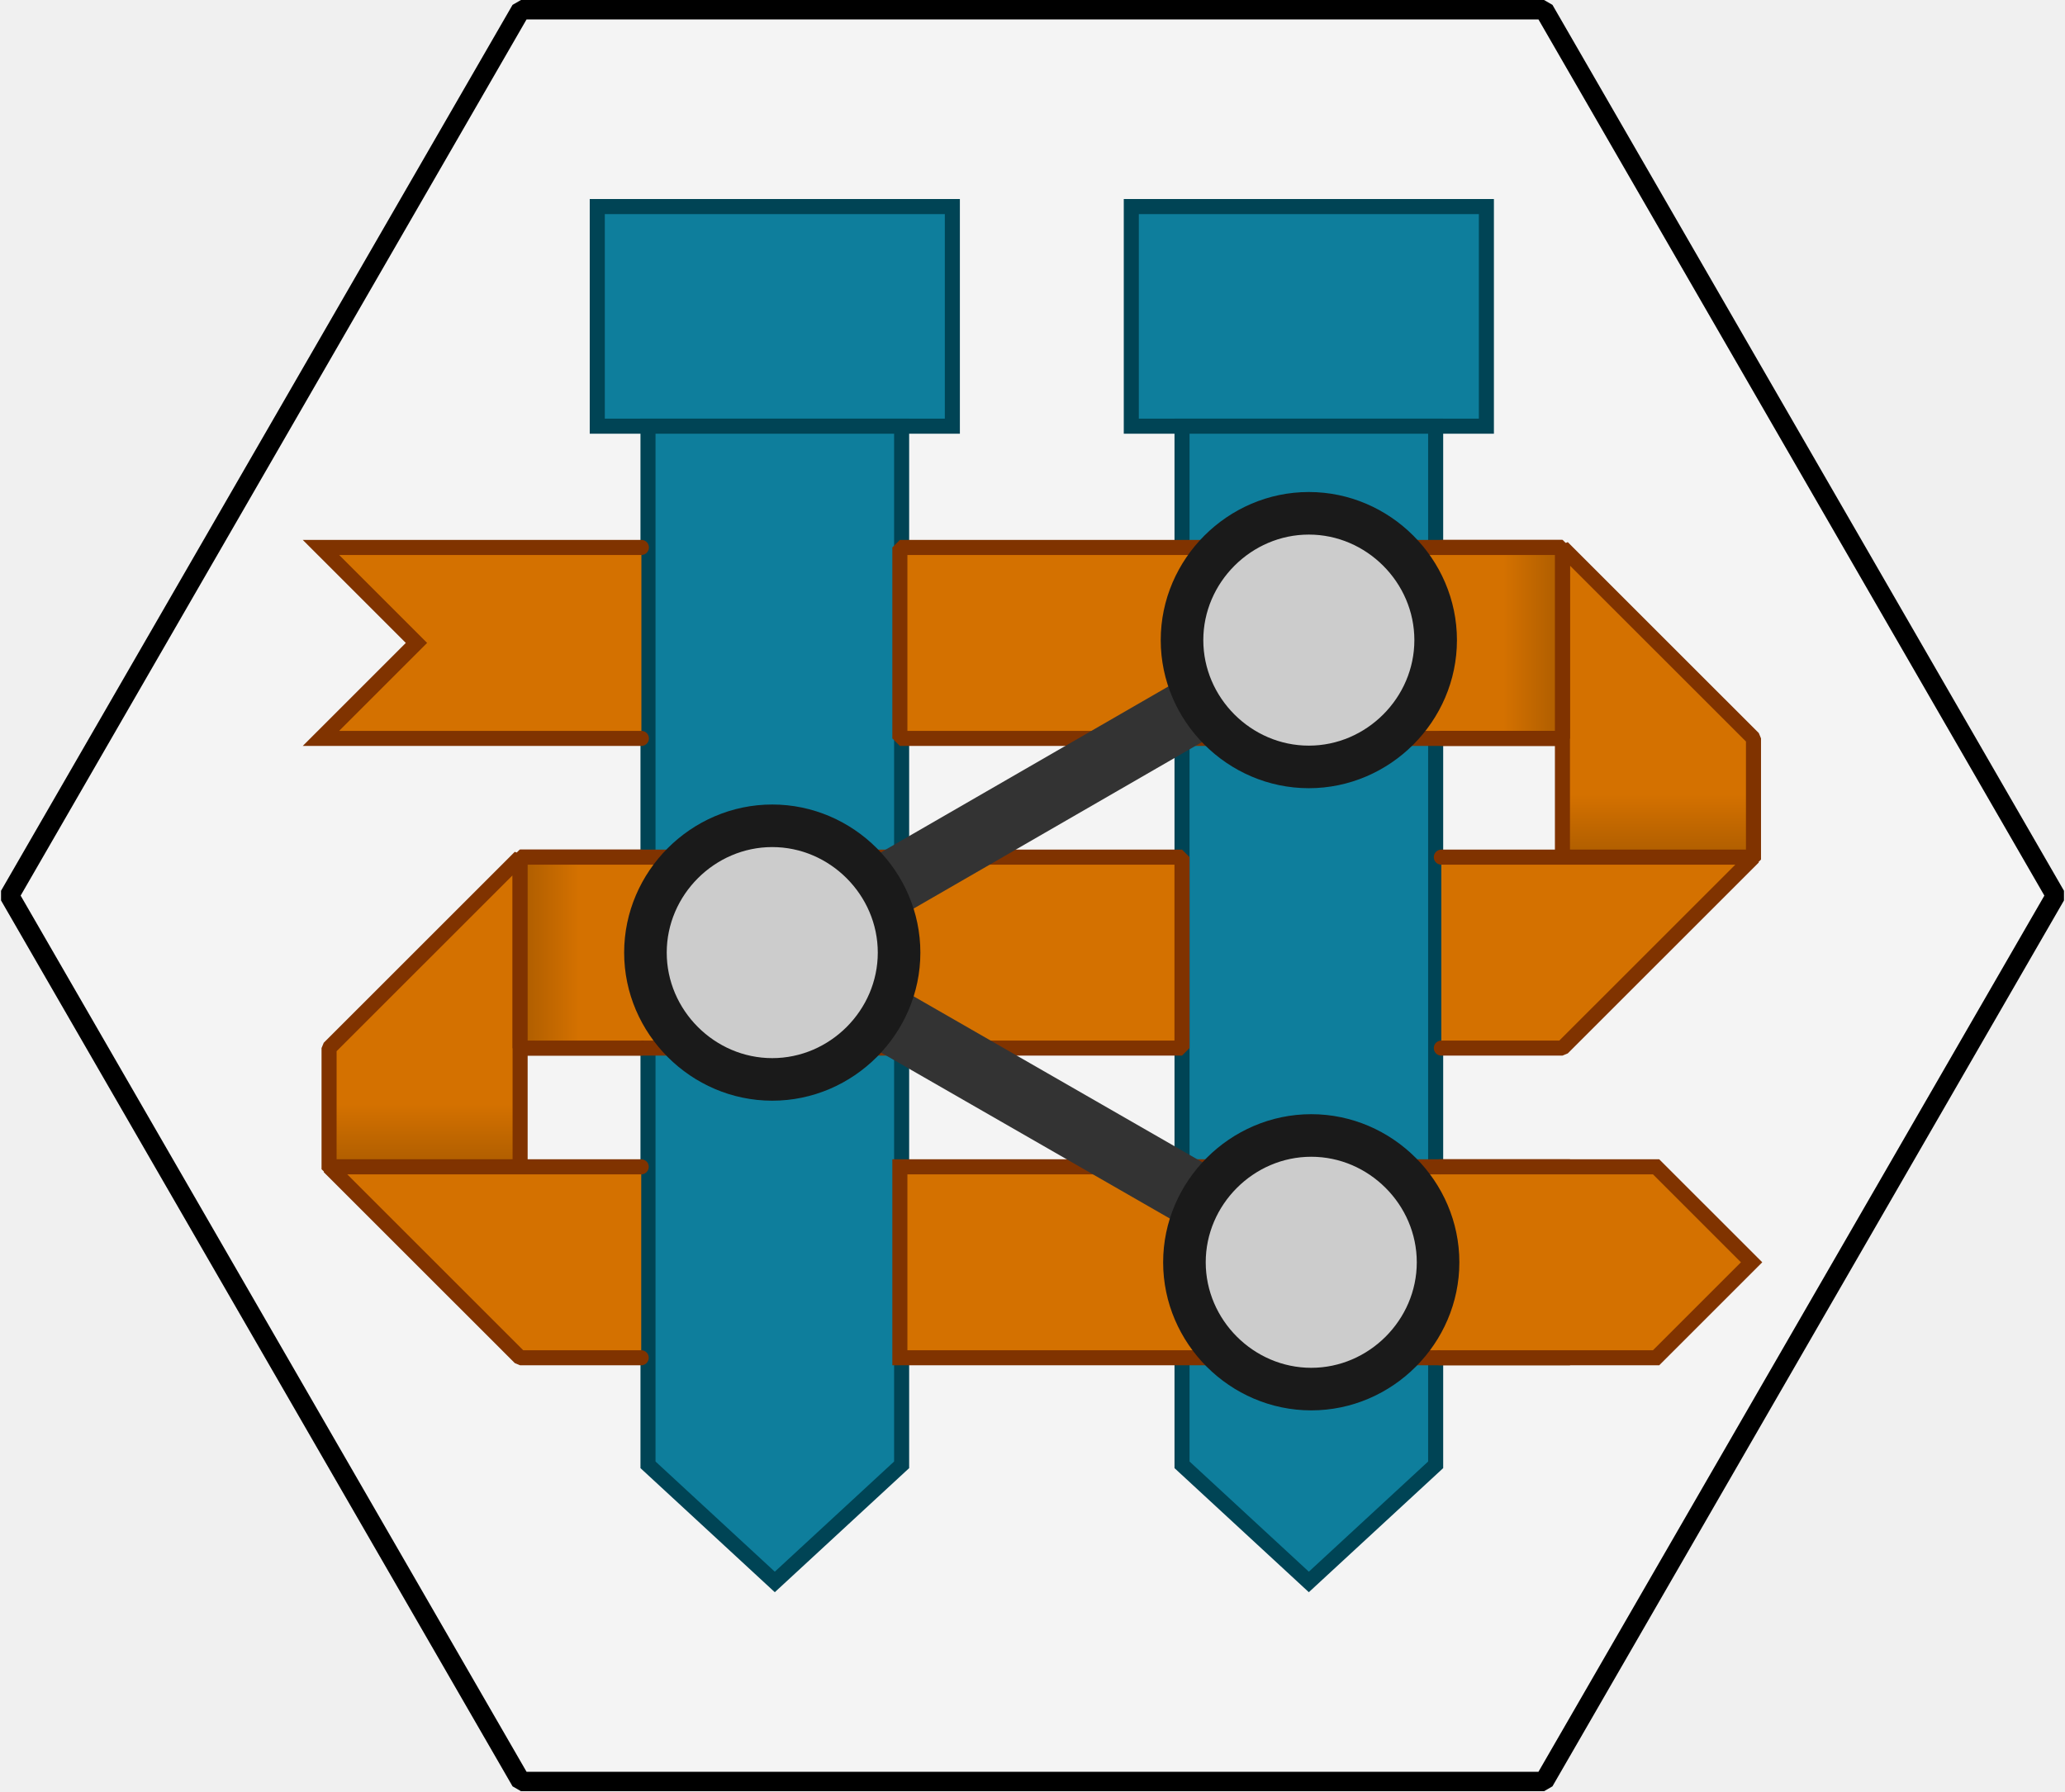
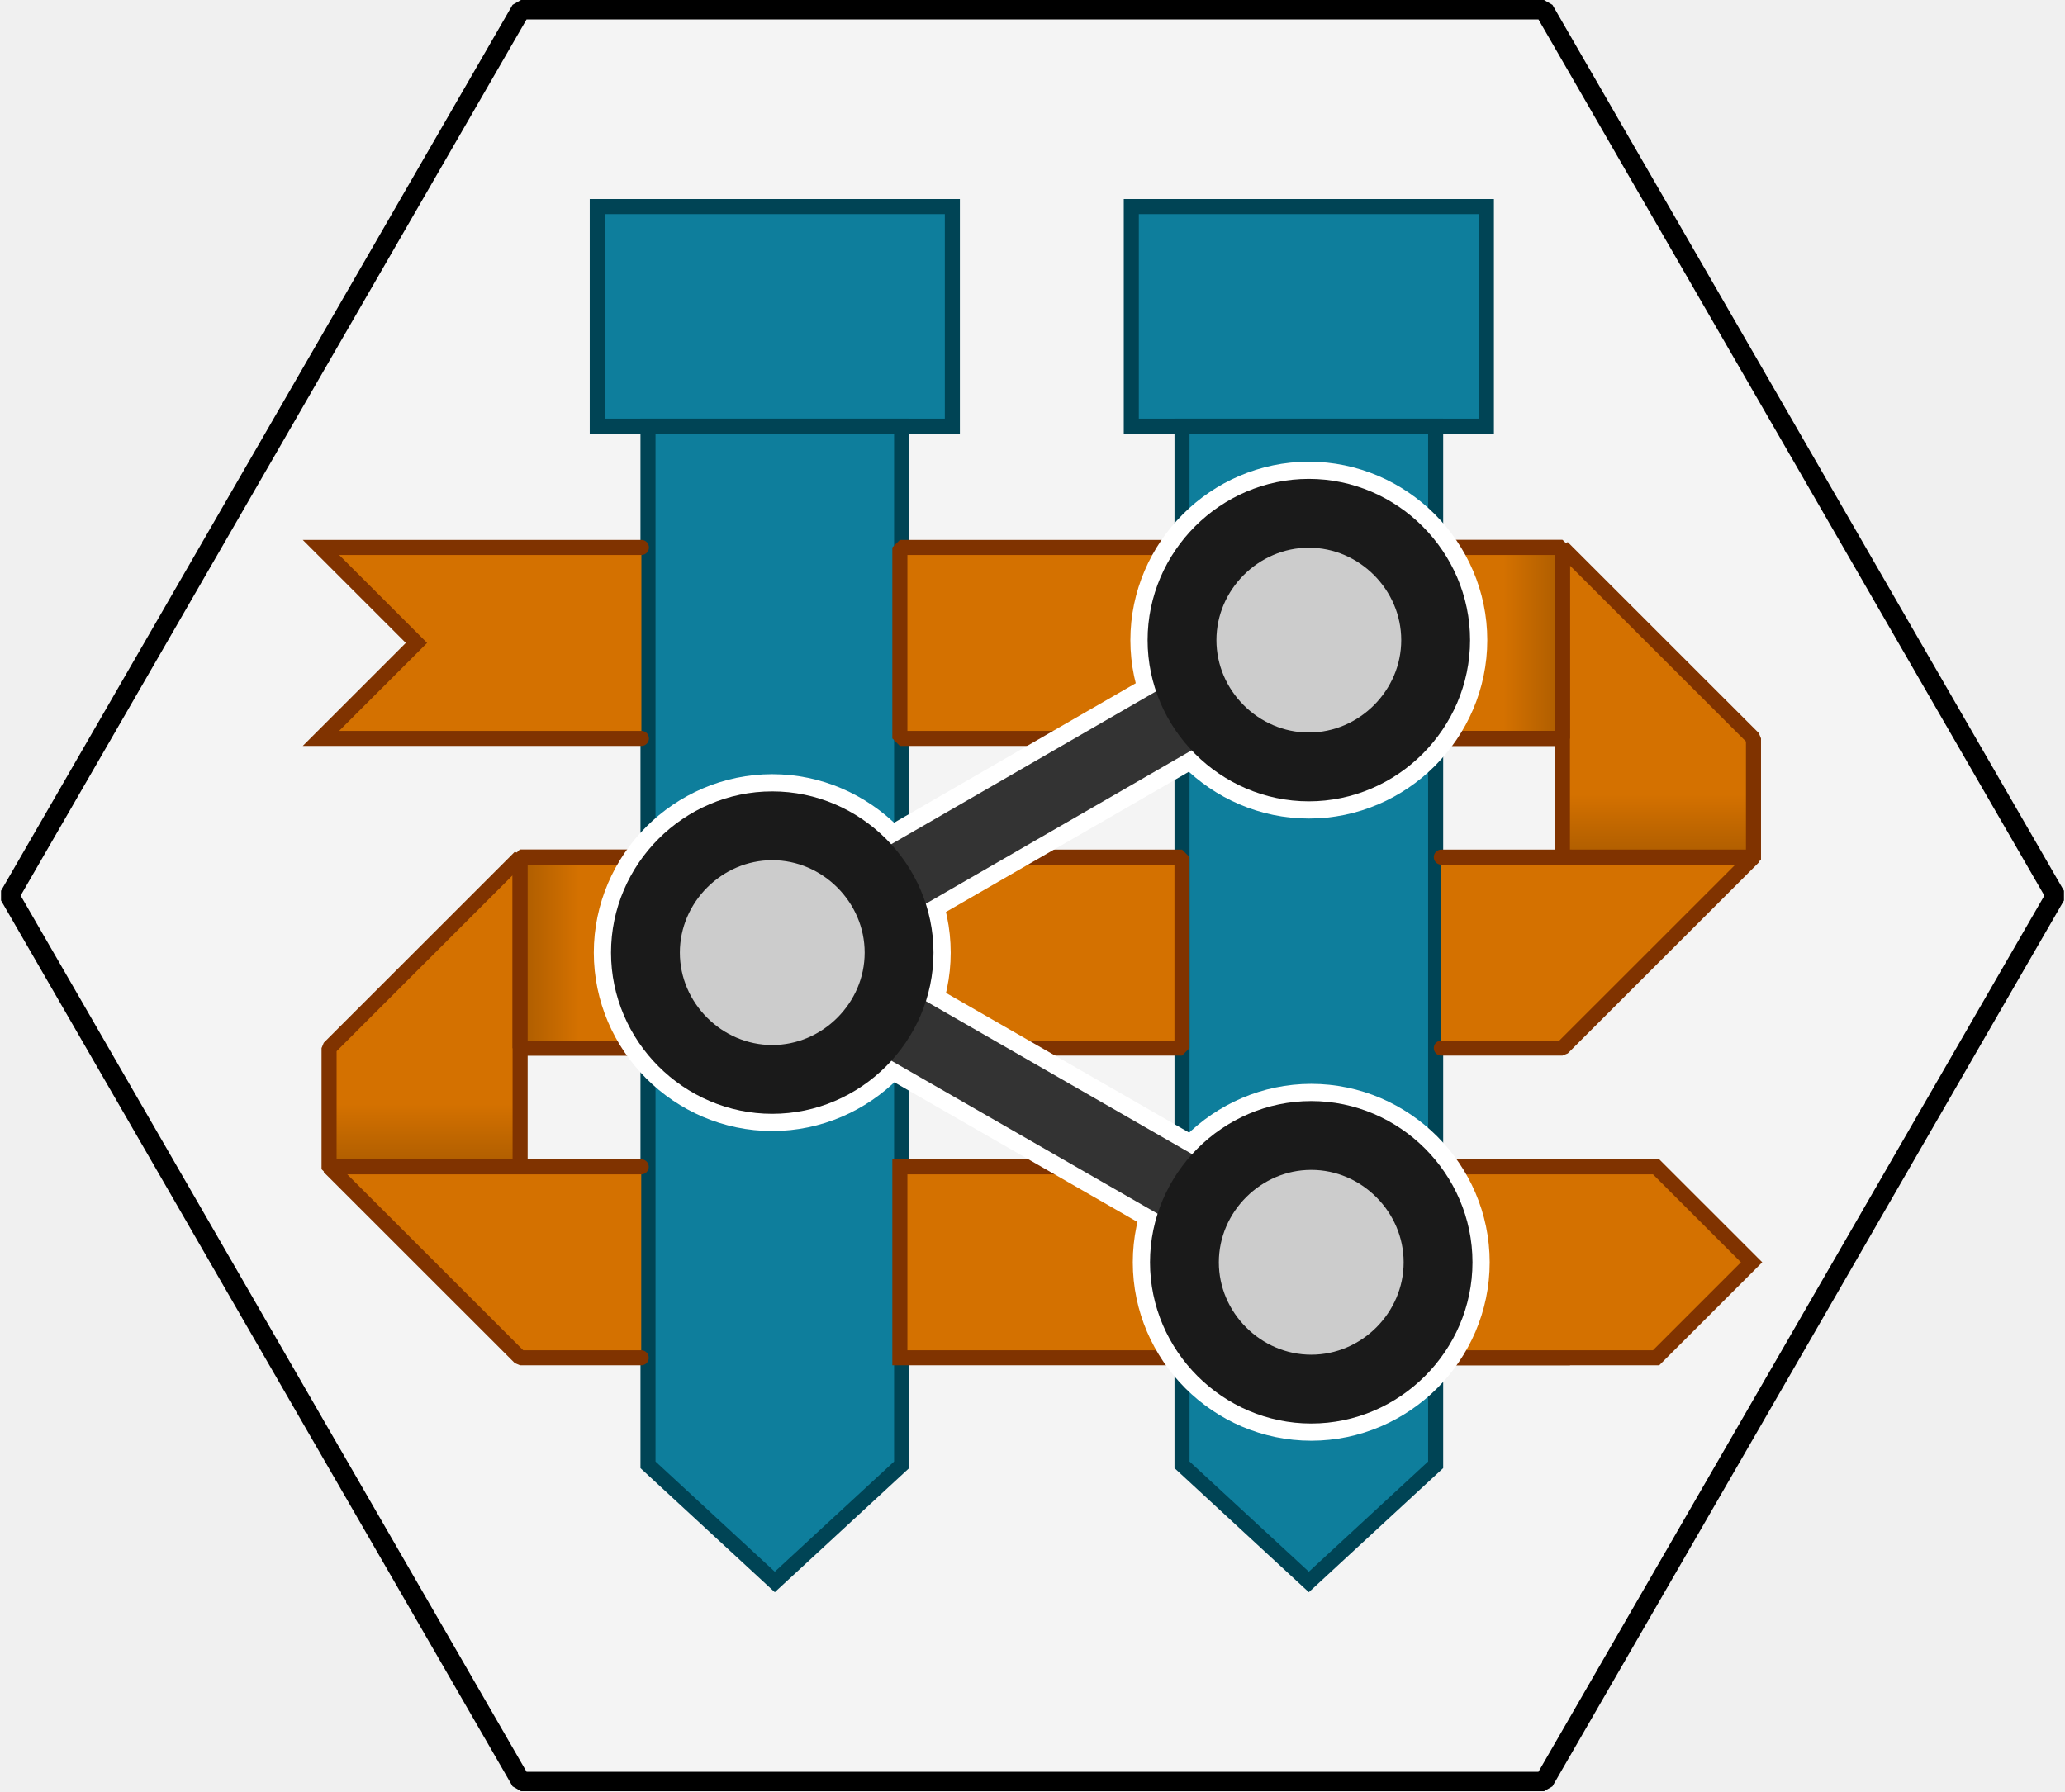
<svg xmlns="http://www.w3.org/2000/svg" xmlns:xlink="http://www.w3.org/1999/xlink" width="60" height="52.058" viewBox="0 0 15.875 13.774" version="1.1" id="svg5" xml:space="preserve">
  <defs id="defs2">
    <linearGradient id="linearGradient5592">
      <stop style="stop-color:#aa5b00;stop-opacity:1" offset="0" id="stop5588" />
      <stop style="stop-color:#d47100;stop-opacity:1" offset="1" id="stop5590" />
    </linearGradient>
    <linearGradient id="linearGradient5446">
      <stop style="stop-color:#d47100;stop-opacity:1" offset="0" id="stop5442" />
      <stop style="stop-color:#aa5b00;stop-opacity:1" offset="1" id="stop5444" />
    </linearGradient>
    <linearGradient xlink:href="#linearGradient5446" id="linearGradient5448" x1="49.6" y1="19.172" x2="50.763" y2="19.172" gradientUnits="userSpaceOnUse" gradientTransform="translate(-7.13865)" />
    <linearGradient xlink:href="#linearGradient5592" id="linearGradient5594" x1="52.503" y1="23.294" x2="52.503" y2="22.022" gradientUnits="userSpaceOnUse" gradientTransform="translate(-7.13865)" />
  </defs>
  <g id="layer1" transform="translate(34.18662,15.44238)" />
  <g id="layer2" transform="translate(34.18662,15.44238)" />
  <g id="layer3" style="display:none" transform="translate(34.18662,15.44238)">
    <g id="g10302" style="stroke:#b3b3b3;stroke-width:1.323;stroke-dasharray:none">
      <path style="fill:none;fill-opacity:1;stroke:#b3b3b3;stroke-width:1.323;stroke-linecap:butt;stroke-linejoin:bevel;stroke-dasharray:none;stroke-opacity:1" d="M 19.907,95.911 L 88.648,109.141 V 56.224" id="path10082" />
      <path style="fill:none;fill-opacity:1;stroke:#b3b3b3;stroke-width:1.323;stroke-linecap:butt;stroke-linejoin:bevel;stroke-dasharray:none;stroke-opacity:1" d="M 88.648,109.141 L 54.278,155.443" id="path10192" />
      <path style="fill:none;fill-opacity:1;stroke:#b3b3b3;stroke-width:1.323;stroke-linecap:butt;stroke-linejoin:bevel;stroke-dasharray:none;stroke-opacity:1" d="M 88.648,109.141 L 123.019,168.672 L 157.389,122.37" id="path10194" />
      <path style="fill:none;fill-opacity:1;stroke:#b3b3b3;stroke-width:1.323;stroke-linecap:butt;stroke-linejoin:bevel;stroke-dasharray:none;stroke-opacity:1" d="M 157.389,69.453 L 123.019,89.297 L 157.389,122.37" id="path10200" />
      <path style="fill:none;fill-opacity:1;stroke:#b3b3b3;stroke-width:1.323;stroke-linecap:butt;stroke-linejoin:bevel;stroke-dasharray:none;stroke-opacity:1" d="M 157.389,122.37 L 191.704,130.202" id="path10202" />
    </g>
    <g id="g10365" style="fill:#797979;fill-opacity:1;stroke:#797979;stroke-width:1.323;stroke-dasharray:none;stroke-opacity:1">
      <circle style="fill:#797979;fill-opacity:1;stroke:#797979;stroke-width:1.323;stroke-linecap:butt;stroke-linejoin:bevel;stroke-dasharray:none;stroke-opacity:1" id="path10012" cx="88.648" cy="109.141" r="3.437" />
      <use x="0" y="0" xlink:href="#path10012" id="use10014" transform="translate(34.37038,-19.84375)" style="fill:#797979;fill-opacity:1;stroke:#797979;stroke-width:1.323;stroke-dasharray:none;stroke-opacity:1" />
      <use x="0" y="0" xlink:href="#path10012" id="use10016" transform="translate(-6.9393496e-7,-52.91666)" style="fill:#797979;fill-opacity:1;stroke:#797979;stroke-width:1.323;stroke-dasharray:none;stroke-opacity:1" />
      <use x="0" y="0" xlink:href="#path10012" id="use10018" transform="translate(-68.74076,-13.22916)" style="fill:#797979;fill-opacity:1;stroke:#797979;stroke-width:1.323;stroke-dasharray:none;stroke-opacity:1" />
      <use x="0" y="0" xlink:href="#path10012" id="use10020" transform="translate(-34.37038,46.30208)" style="fill:#797979;fill-opacity:1;stroke:#797979;stroke-width:1.323;stroke-dasharray:none;stroke-opacity:1" />
      <use x="0" y="0" xlink:href="#path10012" id="use10022" transform="translate(34.37038,59.53125)" style="fill:#797979;fill-opacity:1;stroke:#797979;stroke-width:1.323;stroke-dasharray:none;stroke-opacity:1" />
      <use x="0" y="0" xlink:href="#path10012" id="use10024" transform="translate(68.74076,13.22917)" style="fill:#797979;fill-opacity:1;stroke:#797979;stroke-width:1.323;stroke-dasharray:none;stroke-opacity:1" />
      <use x="0" y="0" xlink:href="#path10012" id="use10026" transform="translate(103.0559,21.06176)" style="fill:#797979;fill-opacity:1;stroke:#797979;stroke-width:1.323;stroke-dasharray:none;stroke-opacity:1" />
      <use x="0" y="0" xlink:href="#path10012" id="use10198" transform="translate(68.74076,-39.6875)" style="fill:#797979;fill-opacity:1;stroke:#797979;stroke-width:1.323;stroke-dasharray:none;stroke-opacity:1" />
    </g>
  </g>
  <g id="layer4" transform="translate(34.18662,15.44238)" />
  <g id="g10846" transform="matrix(0.4973104,0,0,0.4973104,0.04269806,0.03704659)">
    <g id="layer1-1" transform="translate(34.18662,15.32718)" />
    <g id="layer2-7" transform="translate(34.18662,15.32718)" />
    <g id="layer3-7" style="display:none" transform="translate(34.18662,15.32718)">
      <g id="g10302-1" style="stroke:#b3b3b3;stroke-width:1.323;stroke-dasharray:none">
        <path style="fill:none;fill-opacity:1;stroke:#b3b3b3;stroke-width:1.323;stroke-linecap:butt;stroke-linejoin:bevel;stroke-dasharray:none;stroke-opacity:1" d="M 19.907,95.911 L 88.648,109.141 V 56.224" id="path10082-1" />
        <path style="fill:none;fill-opacity:1;stroke:#b3b3b3;stroke-width:1.323;stroke-linecap:butt;stroke-linejoin:bevel;stroke-dasharray:none;stroke-opacity:1" d="M 88.648,109.141 L 54.278,155.443" id="path10192-5" />
        <path style="fill:none;fill-opacity:1;stroke:#b3b3b3;stroke-width:1.323;stroke-linecap:butt;stroke-linejoin:bevel;stroke-dasharray:none;stroke-opacity:1" d="M 88.648,109.141 L 123.019,168.672 L 157.389,122.37" id="path10194-9" />
        <path style="fill:none;fill-opacity:1;stroke:#b3b3b3;stroke-width:1.323;stroke-linecap:butt;stroke-linejoin:bevel;stroke-dasharray:none;stroke-opacity:1" d="M 157.389,69.453 L 123.019,89.297 L 157.389,122.37" id="path10200-7" />
        <path style="fill:none;fill-opacity:1;stroke:#b3b3b3;stroke-width:1.323;stroke-linecap:butt;stroke-linejoin:bevel;stroke-dasharray:none;stroke-opacity:1" d="M 157.389,122.37 L 191.704,130.202" id="path10202-7" />
      </g>
      <g id="g10365-6" style="fill:#797979;fill-opacity:1;stroke:#797979;stroke-width:1.323;stroke-dasharray:none;stroke-opacity:1">
        <circle style="fill:#797979;fill-opacity:1;stroke:#797979;stroke-width:1.323;stroke-linecap:butt;stroke-linejoin:bevel;stroke-dasharray:none;stroke-opacity:1" id="path10012-7" cx="88.648" cy="109.141" r="3.437" />
        <use x="0" y="0" xlink:href="#path10012-7" id="use10014-3" transform="translate(34.37038,-19.84375)" style="fill:#797979;fill-opacity:1;stroke:#797979;stroke-width:1.323;stroke-dasharray:none;stroke-opacity:1" />
        <use x="0" y="0" xlink:href="#path10012-7" id="use10016-6" transform="translate(-6.9393496e-7,-52.91666)" style="fill:#797979;fill-opacity:1;stroke:#797979;stroke-width:1.323;stroke-dasharray:none;stroke-opacity:1" />
        <use x="0" y="0" xlink:href="#path10012-7" id="use10018-5" transform="translate(-68.74076,-13.22916)" style="fill:#797979;fill-opacity:1;stroke:#797979;stroke-width:1.323;stroke-dasharray:none;stroke-opacity:1" />
        <use x="0" y="0" xlink:href="#path10012-7" id="use10020-63" transform="translate(-34.37038,46.30208)" style="fill:#797979;fill-opacity:1;stroke:#797979;stroke-width:1.323;stroke-dasharray:none;stroke-opacity:1" />
        <use x="0" y="0" xlink:href="#path10012-7" id="use10022-9" transform="translate(34.37038,59.53125)" style="fill:#797979;fill-opacity:1;stroke:#797979;stroke-width:1.323;stroke-dasharray:none;stroke-opacity:1" />
        <use x="0" y="0" xlink:href="#path10012-7" id="use10024-48" transform="translate(68.74076,13.22917)" style="fill:#797979;fill-opacity:1;stroke:#797979;stroke-width:1.323;stroke-dasharray:none;stroke-opacity:1" />
        <use x="0" y="0" xlink:href="#path10012-7" id="use10026-1" transform="translate(103.0559,21.06176)" style="fill:#797979;fill-opacity:1;stroke:#797979;stroke-width:1.323;stroke-dasharray:none;stroke-opacity:1" />
        <use x="0" y="0" xlink:href="#path10012-7" id="use10198-2" transform="translate(68.74076,-39.6875)" style="fill:#797979;fill-opacity:1;stroke:#797979;stroke-width:1.323;stroke-dasharray:none;stroke-opacity:1" />
      </g>
    </g>
    <g id="layer4-9" transform="translate(34.18662,15.32718)" />
    <g id="g8353" transform="matrix(0.500001,0,0,0.500001,3.7302304e-6,0.00671545)">
      <g id="g400" transform="matrix(0.2080096,0,0,0.2080096,-5.9086015e-6,3.3391423e-7)">
        <path style="fill:#f4f4f4;fill-opacity:1;stroke:black;stroke-width:0.788;stroke-linecap:butt;stroke-linejoin:bevel;stroke-dasharray:none;stroke-opacity:1" id="path11807-4" d="M 1.1134149e-6,41.553 L -35.986,20.777 L -35.986,-20.777 L -1.1134149e-6,-41.553 L 35.986,-20.777 L 35.986,20.777 Z" transform="matrix(0,-3.659927,3.659513,0,152.6375,132.3682)" />
        <g id="g8389" transform="matrix(1.164912,0,0,1.164912,-36.58666,-20.82708)" style="stroke-width:1.923;stroke-dasharray:none">
          <g id="g11371">
            <g id="g1191-8" transform="matrix(1.412361,0,0,1.415654,48.22033,5.611268)" style="fill:#448d87;fill-opacity:1;stroke:#045;stroke-width:1.36;stroke-dasharray:none;stroke-opacity:1">
              <g id="g387-7" style="fill:#0e7e9c;fill-opacity:1;stroke:#045;stroke-width:1.36;stroke-dasharray:none;stroke-opacity:1">
                <rect style="opacity:1;fill:#0e7e9c;fill-opacity:1;stroke:#045;stroke-width:1.36;stroke-linecap:round;stroke-dasharray:none;stroke-opacity:1" id="rect265-1" width="32.079" height="19.798" x="89.794" y="26.812" />
                <path id="rect321-7" style="stroke-width:1.36;stroke-linecap:round;stroke-dasharray:none" d="M 94.377,46.61 H 117.29 V 140.248 L 105.833,150.807 L 94.377,140.248 Z" />
              </g>
              <use x="0" y="0" xlink:href="#g387-7" id="use389-2" transform="translate(-48.24482)" style="fill:#448d87;fill-opacity:1;stroke:#045;stroke-width:1.36;stroke-dasharray:none;stroke-opacity:1" />
            </g>
            <g id="g3904" transform="matrix(1.412361,0,0,1.412361,-17.88399,-30.91878)" style="stroke-width:1.362;stroke-dasharray:none">
              <g id="g2662" style="fill:#d47100;fill-opacity:1;stroke:#803300;stroke-width:1.362;stroke-dasharray:none;stroke-opacity:1">
                <path id="path2633" style="fill:#d47100;fill-opacity:1;stroke:#803300;stroke-width:1.362;stroke-linecap:round;stroke-linejoin:bevel;stroke-dasharray:none;stroke-opacity:1" d="M 115.69,83.543 V 100.799 H 141.179 H 164.095 H 175.55 V 83.543 H 164.095 H 141.179 Z" />
              </g>
              <g id="g2686" transform="translate(0,27.98348)" style="stroke-width:1.362;stroke-dasharray:none">
                <path id="path2672" style="fill:#d47100;fill-opacity:1;stroke:#803300;stroke-width:1.362;stroke-linecap:round;stroke-linejoin:bevel;stroke-dasharray:none;stroke-opacity:1" d="M 81.351,83.543 V 100.799 H 106.811 H 129.724 H 141.179 V 83.543 H 129.724 H 106.811 Z" />
              </g>
              <path id="path2639-6" style="fill:#d47100;fill-opacity:1;stroke:#803300;stroke-width:1.362;stroke-linecap:round;stroke-dasharray:none;stroke-opacity:1" d="M 92.34,83.543 H 80.882 H 63.391 L 72.019,92.171 L 63.391,100.799 H 80.882 H 92.34" />
              <g id="g2813" style="fill:#d47100;fill-opacity:1;stroke:#803300;stroke-width:0.283;stroke-dasharray:none;stroke-opacity:1" transform="matrix(4.80747,0,0,4.80747,-33.90827,-4.4950342e-6)">
                <path style="fill:url(#linearGradient5594);fill-opacity:1;stroke:#803300;stroke-width:0.283;stroke-linecap:round;stroke-linejoin:bevel;stroke-dasharray:none;stroke-opacity:1" d="M 43.569,17.378 L 47.159,20.967 V 23.244 L 43.569,23.199 Z" id="path2764" />
                <path style="fill:#d47100;fill-opacity:1;stroke:#803300;stroke-width:0.283;stroke-linecap:round;stroke-linejoin:bevel;stroke-dasharray:none;stroke-opacity:1" d="M 41.293,26.788 H 43.569 L 47.159,23.199 H 41.293" id="path2666" />
                <path style="fill:url(#linearGradient5448);fill-opacity:1;stroke:#803300;stroke-width:0.283;stroke-linecap:round;stroke-linejoin:bevel;stroke-dasharray:none;stroke-opacity:1" d="M 41.293,20.967 H 43.569 V 17.378 H 41.293" id="path2637" />
              </g>
              <g id="use8355" style="fill:#d47100;fill-opacity:1;stroke:#803300;stroke-width:1.362;stroke-dasharray:none;stroke-opacity:1" transform="translate(0,55.96685)">
                <path id="path11338" style="fill:#d47100;fill-opacity:1;stroke:#803300;stroke-width:1.362;stroke-linecap:round;stroke-dasharray:none;stroke-opacity:1" d="M 115.69,83.543 V 100.799 H 141.179 H 164.095 H 175.55 V 83.543 H 164.095 H 141.179 Z" />
              </g>
              <use x="0" y="0" xlink:href="#g2813" id="use3754" transform="matrix(-1,0,0,1,256.9318,27.98348)" style="stroke-width:1.362;stroke-dasharray:none" />
              <path id="path3790" style="fill:#d47100;fill-opacity:1;stroke:#803300;stroke-width:1.362;stroke-linecap:round;stroke-dasharray:none;stroke-opacity:1" d="M 164.484,139.51 H 175.145 H 184.008 L 192.636,148.138 L 184.008,156.766 H 175.145 H 164.484" />
            </g>
-             <g id="g11582-2" style="fill:#333;stroke:#333;stroke-width:2.042;stroke-dasharray:none" transform="matrix(1.412361,0,0,1.412361,48.22033,6.199376)">
-               <path id="path4070" style="fill:none;fill-opacity:1;stroke:#333;stroke-width:5.876;stroke-linecap:round;stroke-linejoin:bevel;stroke-dasharray:none;stroke-opacity:1" d="M 105.833,65.89 L 57.358,93.874 M 57.358,93.874 L 106.051,121.857" />
-               <g id="path10012-3-2" style="fill:#ccc;stroke:#1a1a1a;stroke-width:2.042;stroke-dasharray:none;fill-opacity:1" transform="matrix(1.883756,0,0,1.883756,-93.53057,-60.49838)">
-                 <path style="color:black;solid-color:black;fill:#ccc;stroke:#1a1a1a;stroke-width:2.042;stroke-linejoin:bevel;stroke-dasharray:none;fill-opacity:1" d="M 105.833,60.876 C 102.505,60.876 99.751,63.632 99.751,66.96 C 99.751,70.288 102.505,73.042 105.833,73.042 C 109.161,73.042 111.915,70.288 111.915,66.96 C 111.915,63.632 109.161,60.876 105.833,60.876 Z" id="path11608-6" />
+             <g id="g4" style="stroke:#ffffff;stroke-width:13.174;stroke-dasharray:none">
+               <path id="path1" style="fill:none;fill-opacity:1;stroke:#ffffff;stroke-width:13.174;stroke-linecap:round;stroke-linejoin:bevel;stroke-dasharray:none;stroke-opacity:1" d="m 197.695,99.26 -68.464,39.523 m 1e-5,-1e-5 68.772,39.523" />
+               <g id="g2" style="fill:#cccccc;fill-opacity:1;stroke:#ffffff;stroke-width:4.952;stroke-dasharray:none" transform="matrix(2.660543,0,0,2.660543,-83.87862,-79.24619)">
+                 <path style="color:#000000;solid-color:#000000;fill:#cccccc;fill-opacity:1;stroke:#ffffff;stroke-width:4.952;stroke-linejoin:bevel;stroke-dasharray:none" d="m 105.833,60.876 c -3.328,0 -6.082,2.756 -6.082,6.084 0,3.328 2.754,6.082 6.082,6.082 3.328,0 6.082,-2.754 6.082,-6.082 0,-3.328 -2.754,-6.084 -6.082,-6.084 z" id="path2" />
              </g>
-               <use x="0" y="0" xlink:href="#path10012-3-2" id="use11559-0" transform="translate(0.2179385,56.22094)" style="fill:#333;stroke:#333;stroke-width:2.042;stroke-dasharray:none" />
-               <use x="0" y="0" xlink:href="#path10012-3-2" id="use11569-1" transform="translate(-48.47497,28.23747)" style="fill:#333;stroke:#333;stroke-width:2.042;stroke-dasharray:none" />
+               <g id="use2" style="fill:#cccccc;fill-opacity:1;stroke:#ffffff;stroke-width:4.952;stroke-dasharray:none" transform="matrix(2.660543,0,0,2.660543,-83.57081,0.1580872)">
+                 <path style="color:#000000;solid-color:#000000;fill:#cccccc;fill-opacity:1;stroke:#ffffff;stroke-width:4.952;stroke-linejoin:bevel;stroke-dasharray:none" d="m 105.833,60.876 c -3.328,0 -6.082,2.756 -6.082,6.084 0,3.328 2.754,6.082 6.082,6.082 3.328,0 6.082,-2.754 6.082,-6.082 0,-3.328 -2.754,-6.084 -6.082,-6.084 z" id="path3" />
+               </g>
+               <g id="use3" style="fill:#cccccc;fill-opacity:1;stroke:#ffffff;stroke-width:4.952;stroke-dasharray:none" transform="matrix(2.660543,0,0,2.660543,-152.3428,-39.36468)">
+                 <path style="color:#000000;solid-color:#000000;fill:#cccccc;fill-opacity:1;stroke:#ffffff;stroke-width:4.952;stroke-linejoin:bevel;stroke-dasharray:none" d="m 105.833,60.876 c -3.328,0 -6.082,2.756 -6.082,6.084 0,3.328 2.754,6.082 6.082,6.082 3.328,0 6.082,-2.754 6.082,-6.082 0,-3.328 -2.754,-6.084 -6.082,-6.084 z" id="path4" />
+               </g>
+             </g>
+             <g id="g11582-2" style="fill:#333;stroke:#333;stroke-width:6.218;stroke-dasharray:none" transform="matrix(1.412361,0,0,1.412361,48.22033,6.199376)">
+               <path id="path4070" style="fill:none;fill-opacity:1;stroke:#333;stroke-width:6.218;stroke-linecap:round;stroke-linejoin:bevel;stroke-dasharray:none;stroke-opacity:1" d="M 105.833,65.89 L 57.358,93.874 M 57.358,93.874 L 106.051,121.857" />
+               <g id="path10012-3-2" style="fill:#ccc;stroke:#1a1a1a;stroke-width:3.301;stroke-dasharray:none;fill-opacity:1" transform="matrix(1.883756,0,0,1.883756,-93.53057,-60.49838)">
+                 <path style="color:black;solid-color:black;fill:#ccc;stroke:#1a1a1a;stroke-width:3.301;stroke-linejoin:bevel;stroke-dasharray:none;fill-opacity:1" d="M 105.833,60.876 C 102.505,60.876 99.751,63.632 99.751,66.96 C 99.751,70.288 102.505,73.042 105.833,73.042 C 109.161,73.042 111.915,70.288 111.915,66.96 C 111.915,63.632 109.161,60.876 105.833,60.876 Z" id="path11608-6" />
+               </g>
+               <use x="0" y="0" xlink:href="#path10012-3-2" id="use11559-0" transform="translate(0.2179385,56.22094)" style="fill:#333;stroke:#333;stroke-width:6.218;stroke-dasharray:none" />
+               <use x="0" y="0" xlink:href="#path10012-3-2" id="use11569-1" transform="translate(-48.47497,28.23747)" style="fill:#333;stroke:#333;stroke-width:6.218;stroke-dasharray:none" />
            </g>
          </g>
        </g>
      </g>
      <g id="layer1-6" transform="translate(46.80412,26.53492)" />
      <g id="layer2-8" transform="translate(46.80412,26.53492)" />
      <g id="layer3-8" style="display:none" transform="translate(46.80412,26.53492)">
        <g id="g10302-4" style="stroke:#b3b3b3;stroke-width:1.323;stroke-dasharray:none">
          <path style="fill:none;fill-opacity:1;stroke:#b3b3b3;stroke-width:1.323;stroke-linecap:butt;stroke-linejoin:bevel;stroke-dasharray:none;stroke-opacity:1" d="M 19.907,95.911 L 88.648,109.141 V 56.224" id="path10082-3" />
          <path style="fill:none;fill-opacity:1;stroke:#b3b3b3;stroke-width:1.323;stroke-linecap:butt;stroke-linejoin:bevel;stroke-dasharray:none;stroke-opacity:1" d="M 88.648,109.141 L 54.278,155.443" id="path10192-1" />
          <path style="fill:none;fill-opacity:1;stroke:#b3b3b3;stroke-width:1.323;stroke-linecap:butt;stroke-linejoin:bevel;stroke-dasharray:none;stroke-opacity:1" d="M 88.648,109.141 L 123.019,168.672 L 157.389,122.37" id="path10194-4" />
          <path style="fill:none;fill-opacity:1;stroke:#b3b3b3;stroke-width:1.323;stroke-linecap:butt;stroke-linejoin:bevel;stroke-dasharray:none;stroke-opacity:1" d="M 157.389,69.453 L 123.019,89.297 L 157.389,122.37" id="path10200-9" />
          <path style="fill:none;fill-opacity:1;stroke:#b3b3b3;stroke-width:1.323;stroke-linecap:butt;stroke-linejoin:bevel;stroke-dasharray:none;stroke-opacity:1" d="M 157.389,122.37 L 191.704,130.202" id="path10202-2" />
        </g>
        <g id="g10365-0" style="fill:#797979;fill-opacity:1;stroke:#797979;stroke-width:1.323;stroke-dasharray:none;stroke-opacity:1">
          <circle style="fill:#797979;fill-opacity:1;stroke:#797979;stroke-width:1.323;stroke-linecap:butt;stroke-linejoin:bevel;stroke-dasharray:none;stroke-opacity:1" id="path10012-6" cx="88.648" cy="109.141" r="3.437" />
          <use x="0" y="0" xlink:href="#path10012-6" id="use10014-8" transform="translate(34.37038,-19.84375)" style="fill:#797979;fill-opacity:1;stroke:#797979;stroke-width:1.323;stroke-dasharray:none;stroke-opacity:1" />
          <use x="0" y="0" xlink:href="#path10012-6" id="use10016-9" transform="translate(-6.9393496e-7,-52.91666)" style="fill:#797979;fill-opacity:1;stroke:#797979;stroke-width:1.323;stroke-dasharray:none;stroke-opacity:1" />
          <use x="0" y="0" xlink:href="#path10012-6" id="use10018-2" transform="translate(-68.74076,-13.22916)" style="fill:#797979;fill-opacity:1;stroke:#797979;stroke-width:1.323;stroke-dasharray:none;stroke-opacity:1" />
          <use x="0" y="0" xlink:href="#path10012-6" id="use10020-6" transform="translate(-34.37038,46.30208)" style="fill:#797979;fill-opacity:1;stroke:#797979;stroke-width:1.323;stroke-dasharray:none;stroke-opacity:1" />
          <use x="0" y="0" xlink:href="#path10012-6" id="use10022-6" transform="translate(34.37038,59.53125)" style="fill:#797979;fill-opacity:1;stroke:#797979;stroke-width:1.323;stroke-dasharray:none;stroke-opacity:1" />
          <use x="0" y="0" xlink:href="#path10012-6" id="use10024-4" transform="translate(68.74076,13.22917)" style="fill:#797979;fill-opacity:1;stroke:#797979;stroke-width:1.323;stroke-dasharray:none;stroke-opacity:1" />
          <use x="0" y="0" xlink:href="#path10012-6" id="use10026-9" transform="translate(103.0559,21.06176)" style="fill:#797979;fill-opacity:1;stroke:#797979;stroke-width:1.323;stroke-dasharray:none;stroke-opacity:1" />
          <use x="0" y="0" xlink:href="#path10012-6" id="use10198-5" transform="translate(68.74076,-39.6875)" style="fill:#797979;fill-opacity:1;stroke:#797979;stroke-width:1.323;stroke-dasharray:none;stroke-opacity:1" />
        </g>
      </g>
      <g id="layer4-0" transform="translate(46.80412,26.53492)" />
    </g>
  </g>
</svg>
